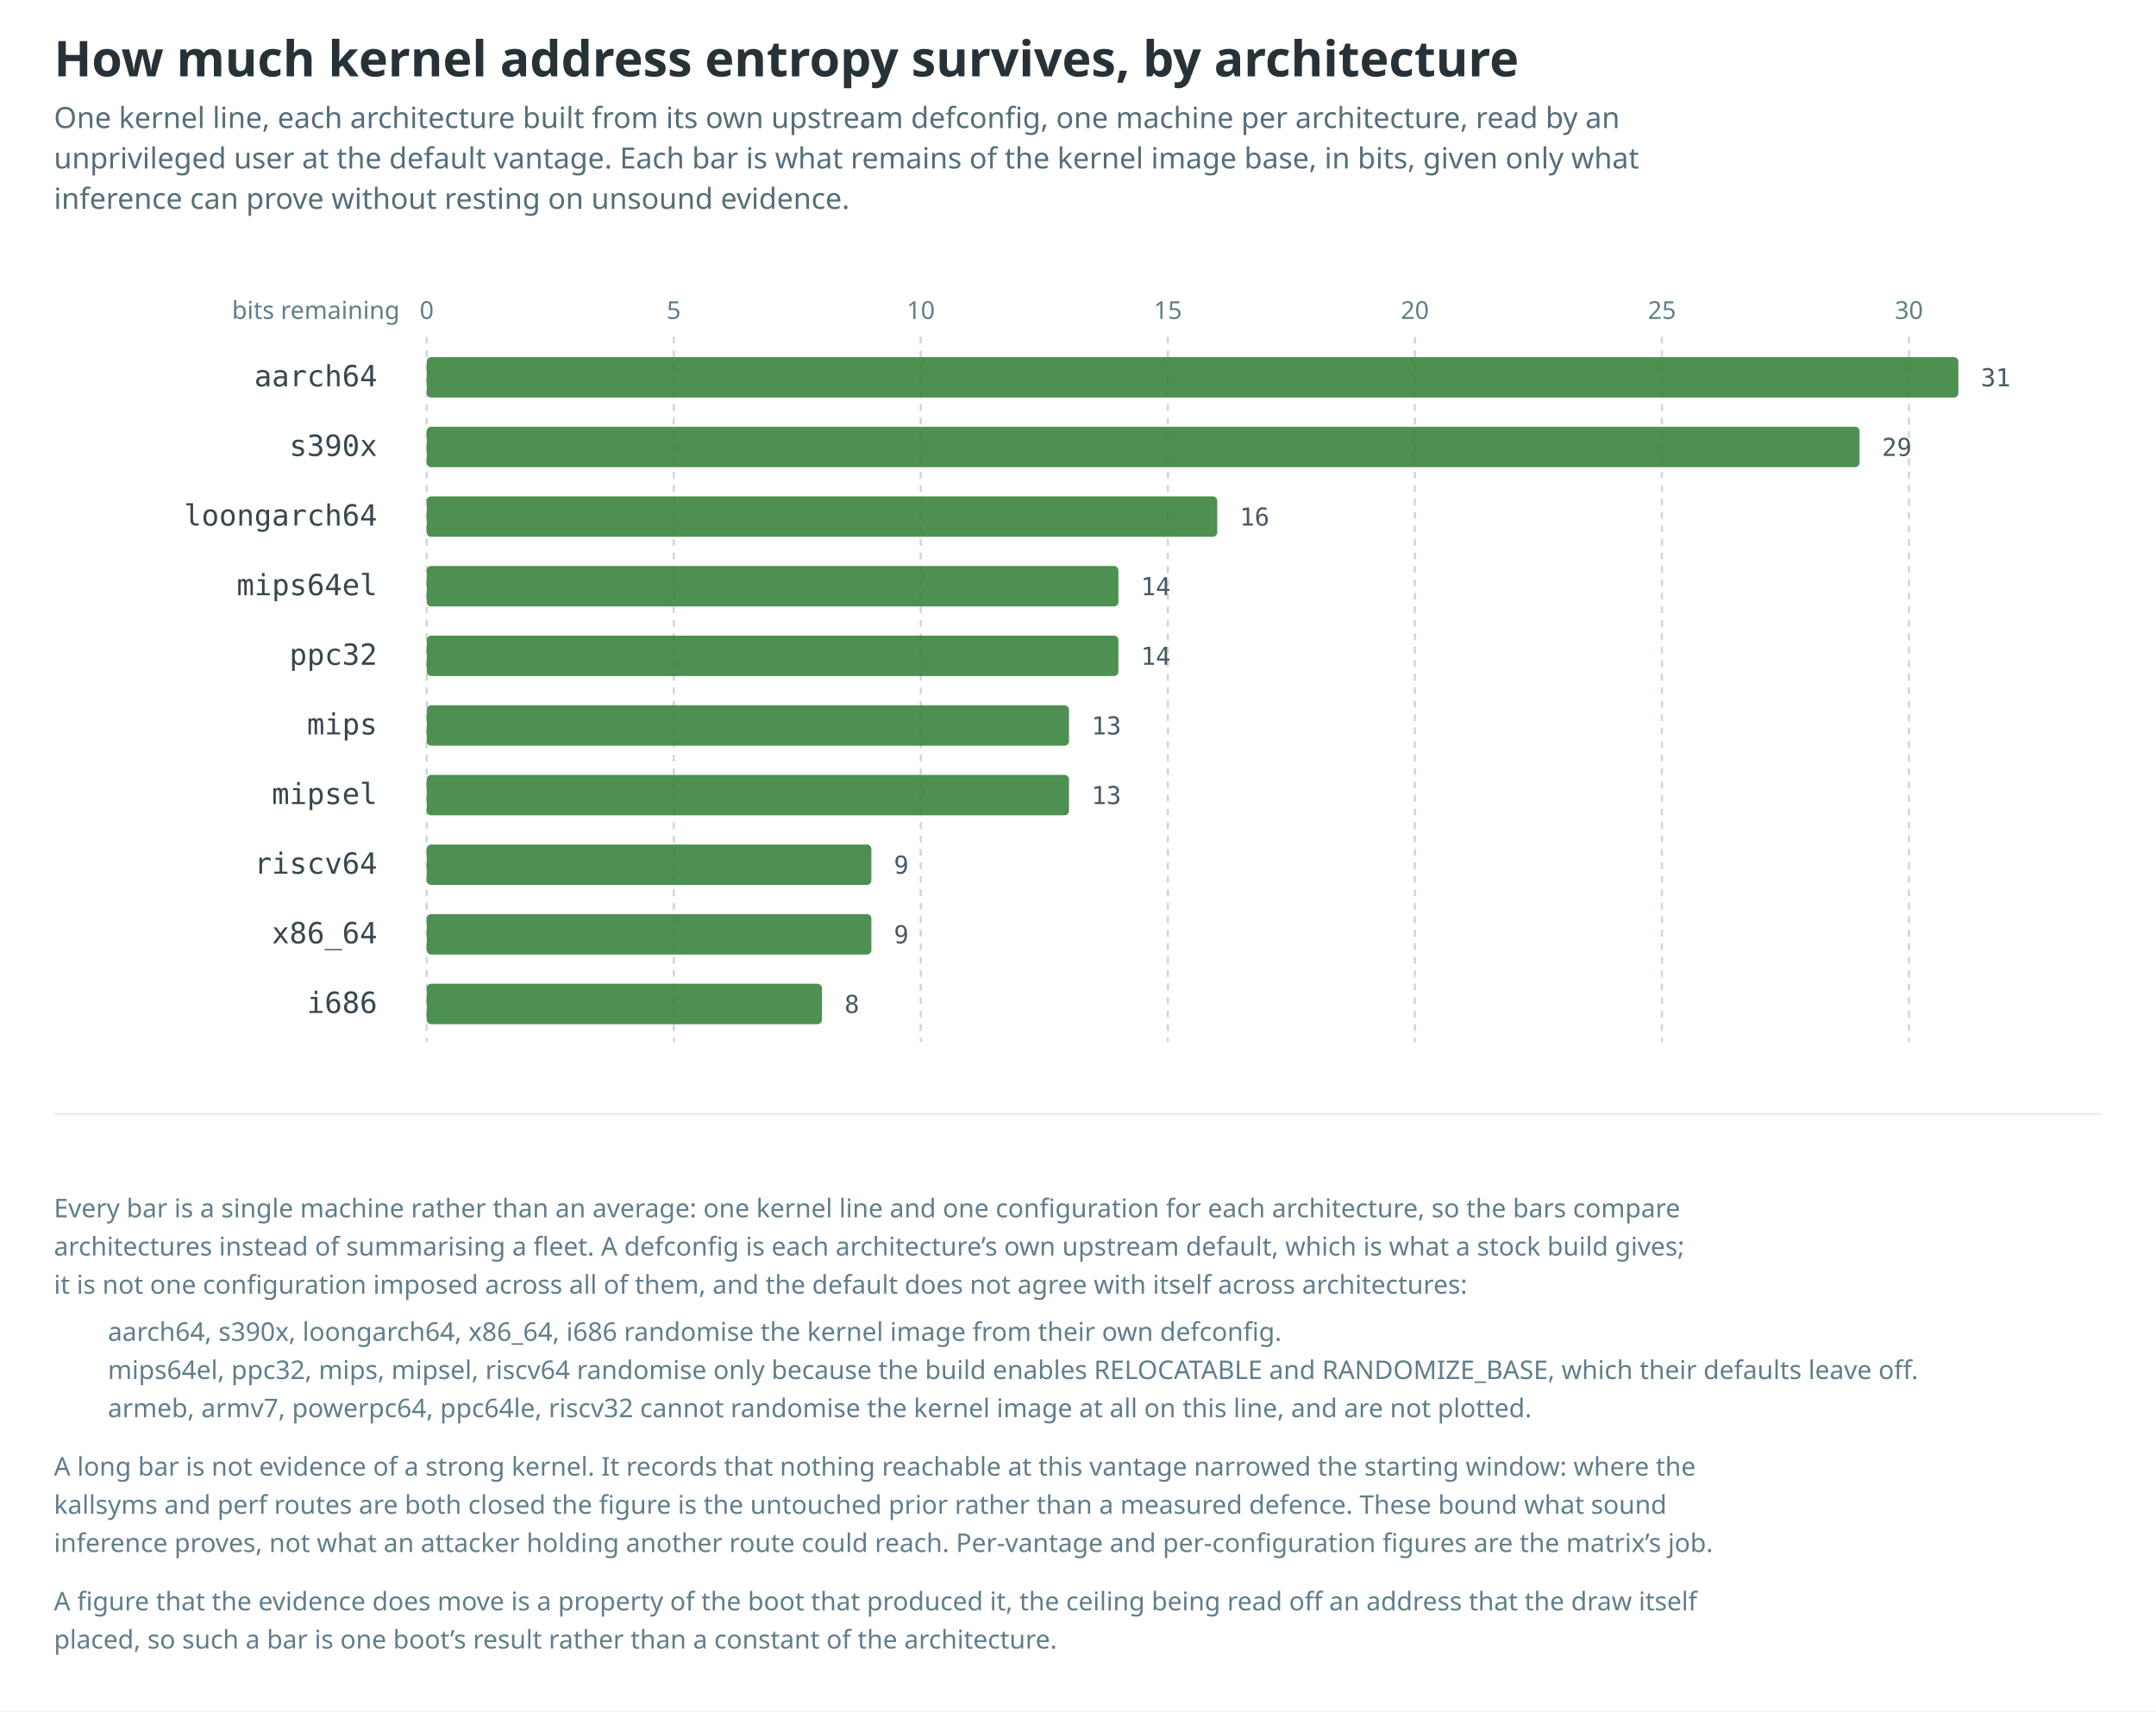
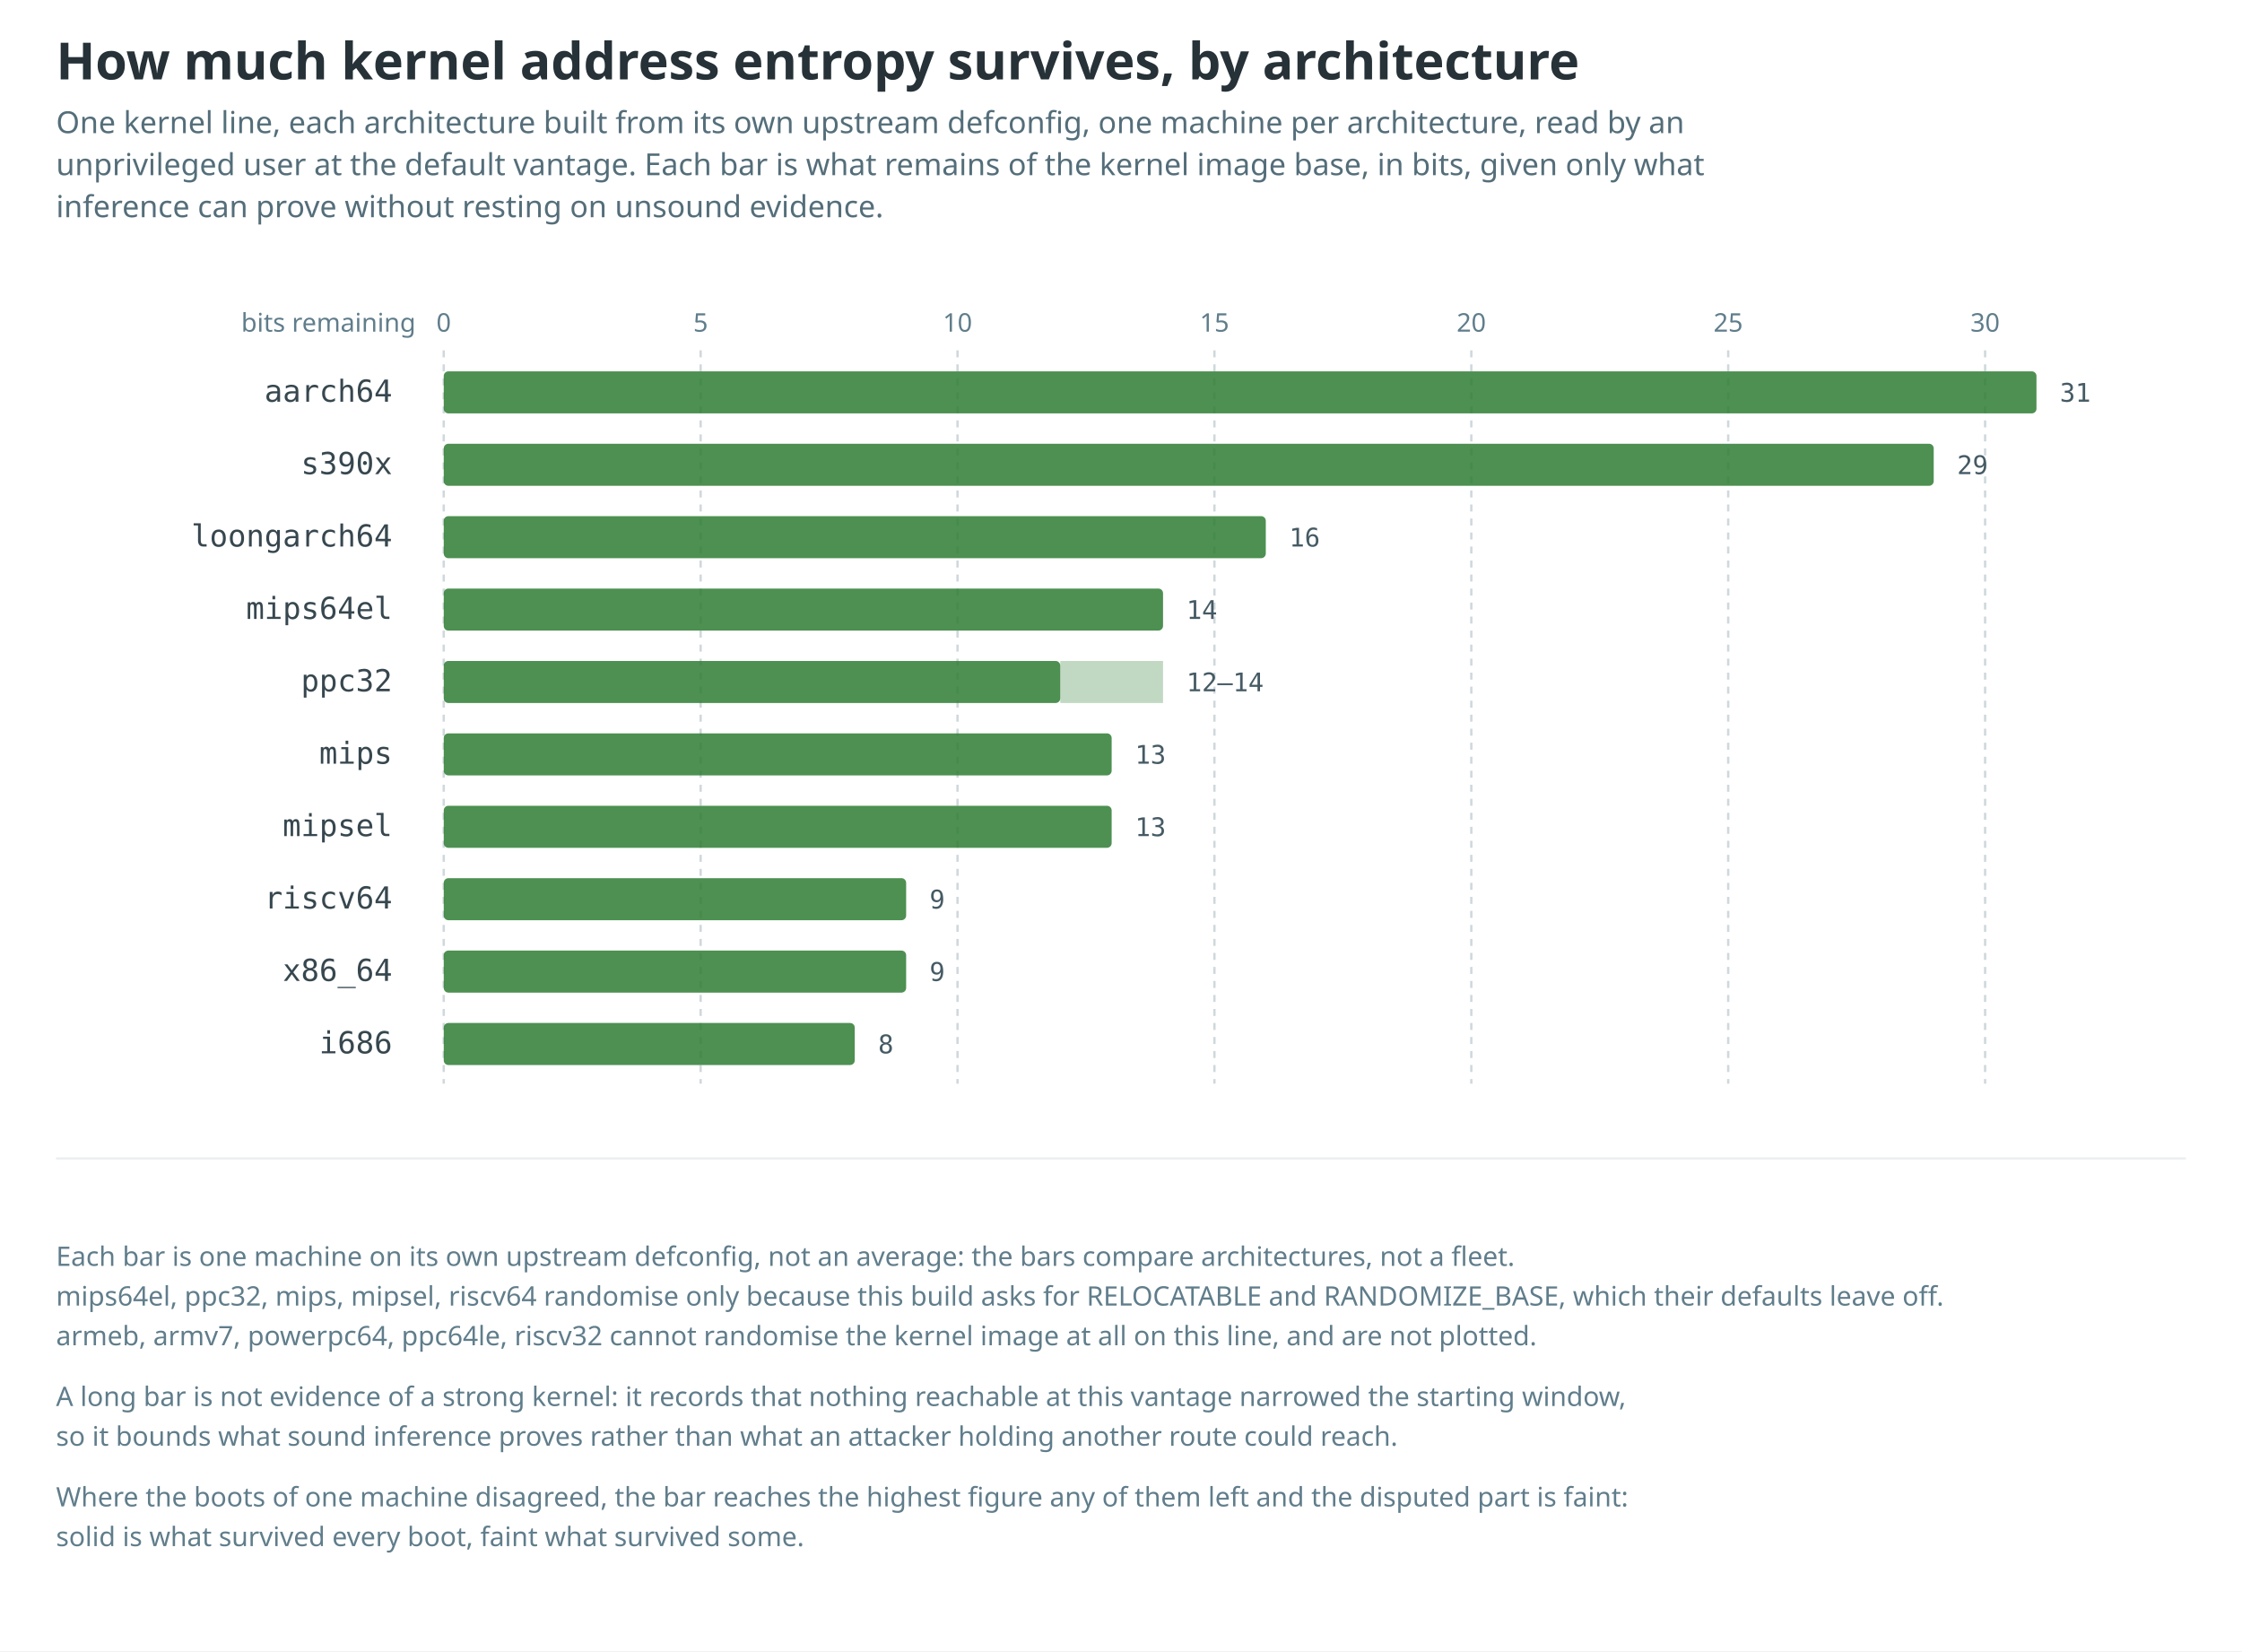
- <svg xmlns="http://www.w3.org/2000/svg" width="960" height="762" viewBox="0 0 960 762" font-family="sans-serif">
+ <svg xmlns="http://www.w3.org/2000/svg" width="960" height="707" viewBox="0 0 960 707" font-family="sans-serif">
  <style>
      .title { font-size: 22px; font-weight: 700; fill: #263238; }
      .sub   { font-size: 13px; fill: #546e7a; }
      .arch  { font-family: monospace; font-size: 13px; fill: #37474f; }
      .val   { font-family: monospace; font-size: 11px; fill: #455a64; }
      .note  { font-size: 11.5px; fill: #607d8b; }
      .axis  { font-size: 11px; fill: #607d8b; }
      .guide { stroke: #cfd8dc; stroke-width: 1; stroke-dasharray: 3 3; }
  </style>
-   <rect width="960" height="762" fill="#ffffff" />
+   <rect width="960" height="707" fill="#ffffff" />
  <text class="title" x="24" y="34">How much kernel address entropy survives, by architecture</text>
  <text class="sub" x="24" y="57">One kernel line, each architecture built from its own upstream defconfig, one machine per architecture, read by an</text>
  <text class="sub" x="24" y="75">unprivileged user at the default vantage. Each bar is what remains of the kernel image base, in bits, given only what</text>
  <text class="sub" x="24" y="93">inference can prove without resting on unsound evidence.</text>
  <line class="guide" x1="190.0" y1="150" x2="190.0" y2="464" />
  <text class="axis" x="190.0" y="142" text-anchor="middle">0</text>
  <line class="guide" x1="300.0" y1="150" x2="300.0" y2="464" />
  <text class="axis" x="300.0" y="142" text-anchor="middle">5</text>
  <line class="guide" x1="410.0" y1="150" x2="410.0" y2="464" />
  <text class="axis" x="410.0" y="142" text-anchor="middle">10</text>
  <line class="guide" x1="520.0" y1="150" x2="520.0" y2="464" />
  <text class="axis" x="520.0" y="142" text-anchor="middle">15</text>
  <line class="guide" x1="630.0" y1="150" x2="630.0" y2="464" />
  <text class="axis" x="630.0" y="142" text-anchor="middle">20</text>
  <line class="guide" x1="740.0" y1="150" x2="740.0" y2="464" />
  <text class="axis" x="740.0" y="142" text-anchor="middle">25</text>
  <line class="guide" x1="850.0" y1="150" x2="850.0" y2="464" />
  <text class="axis" x="850.0" y="142" text-anchor="middle">30</text>
  <text class="axis" x="178" y="142" text-anchor="end">bits remaining</text>
  <text class="arch" x="168" y="172" text-anchor="end">aarch64</text>
  <rect x="190" y="159" width="682.0" height="18" fill="#2e7d32" opacity="0.85" rx="2" />
  <text class="val" x="882.0" y="172">31</text>
  <text class="arch" x="168" y="203" text-anchor="end">s390x</text>
  <rect x="190" y="190" width="638.0" height="18" fill="#2e7d32" opacity="0.85" rx="2" />
  <text class="val" x="838.0" y="203">29</text>
  <text class="arch" x="168" y="234" text-anchor="end">loongarch64</text>
  <rect x="190" y="221" width="352.0" height="18" fill="#2e7d32" opacity="0.85" rx="2" />
  <text class="val" x="552.0" y="234">16</text>
  <text class="arch" x="168" y="265" text-anchor="end">mips64el</text>
  <rect x="190" y="252" width="308.0" height="18" fill="#2e7d32" opacity="0.85" rx="2" />
  <text class="val" x="508.0" y="265">14</text>
  <text class="arch" x="168" y="296" text-anchor="end">ppc32</text>
-   <rect x="190" y="283" width="308.0" height="18" fill="#2e7d32" opacity="0.85" rx="2" />
-   <text class="val" x="508.0" y="296">14</text>
+   <rect x="190" y="283" width="264.0" height="18" fill="#2e7d32" opacity="0.85" rx="2" />
+   <rect x="454.0" y="283" width="44.0" height="18" fill="#2e7d32" opacity="0.30" />
+   <text class="val" x="508.0" y="296">12–14</text>
  <text class="arch" x="168" y="327" text-anchor="end">mips</text>
  <rect x="190" y="314" width="286.0" height="18" fill="#2e7d32" opacity="0.85" rx="2" />
  <text class="val" x="486.0" y="327">13</text>
  <text class="arch" x="168" y="358" text-anchor="end">mipsel</text>
  <rect x="190" y="345" width="286.0" height="18" fill="#2e7d32" opacity="0.85" rx="2" />
  <text class="val" x="486.0" y="358">13</text>
  <text class="arch" x="168" y="389" text-anchor="end">riscv64</text>
  <rect x="190" y="376" width="198.0" height="18" fill="#2e7d32" opacity="0.85" rx="2" />
  <text class="val" x="398.0" y="389">9</text>
  <text class="arch" x="168" y="420" text-anchor="end">x86_64</text>
  <rect x="190" y="407" width="198.0" height="18" fill="#2e7d32" opacity="0.85" rx="2" />
  <text class="val" x="398.0" y="420">9</text>
  <text class="arch" x="168" y="451" text-anchor="end">i686</text>
  <rect x="190" y="438" width="176.0" height="18" fill="#2e7d32" opacity="0.85" rx="2" />
  <text class="val" x="376.0" y="451">8</text>
  <line x1="24" y1="496" x2="936" y2="496" stroke="#eceff1" stroke-width="1" />
-   <text class="note" x="24" y="542">Every bar is a single machine rather than an average: one kernel line and one configuration for each architecture, so the bars compare</text>
-   <text class="note" x="24" y="559">architectures instead of summarising a fleet. A defconfig is each architecture’s own upstream default, which is what a stock build gives;</text>
-   <text class="note" x="24" y="576">it is not one configuration imposed across all of them, and the default does not agree with itself across architectures:</text>
-   <text class="note" x="48" y="597">aarch64, s390x, loongarch64, x86_64, i686 randomise the kernel image from their own defconfig.</text>
-   <text class="note" x="48" y="614">mips64el, ppc32, mips, mipsel, riscv64 randomise only because the build enables RELOCATABLE and RANDOMIZE_BASE, which their defaults leave off.</text>
-   <text class="note" x="48" y="631">armeb, armv7, powerpc64, ppc64le, riscv32 cannot randomise the kernel image at all on this line, and are not plotted.</text>
-   <text class="note" x="24" y="657">A long bar is not evidence of a strong kernel. It records that nothing reachable at this vantage narrowed the starting window: where the</text>
-   <text class="note" x="24" y="674">kallsyms and perf routes are both closed the figure is the untouched prior rather than a measured defence. These bound what sound</text>
-   <text class="note" x="24" y="691">inference proves, not what an attacker holding another route could reach. Per-vantage and per-configuration figures are the matrix’s job.</text>
-   <text class="note" x="24" y="717">A figure that the evidence does move is a property of the boot that produced it, the ceiling being read off an address that the draw itself</text>
-   <text class="note" x="24" y="734">placed, so such a bar is one boot’s result rather than a constant of the architecture.</text>
+   <text class="note" x="24" y="542">Each bar is one machine on its own upstream defconfig, not an average: the bars compare architectures, not a fleet.</text>
+   <text class="note" x="24" y="559">mips64el, ppc32, mips, mipsel, riscv64 randomise only because this build asks for RELOCATABLE and RANDOMIZE_BASE, which their defaults leave off.</text>
+   <text class="note" x="24" y="576">armeb, armv7, powerpc64, ppc64le, riscv32 cannot randomise the kernel image at all on this line, and are not plotted.</text>
+   <text class="note" x="24" y="602">A long bar is not evidence of a strong kernel: it records that nothing reachable at this vantage narrowed the starting window,</text>
+   <text class="note" x="24" y="619">so it bounds what sound inference proves rather than what an attacker holding another route could reach.</text>
+   <text class="note" x="24" y="645">Where the boots of one machine disagreed, the bar reaches the highest figure any of them left and the disputed part is faint:</text>
+   <text class="note" x="24" y="662">solid is what survived every boot, faint what survived some.</text>
</svg>
